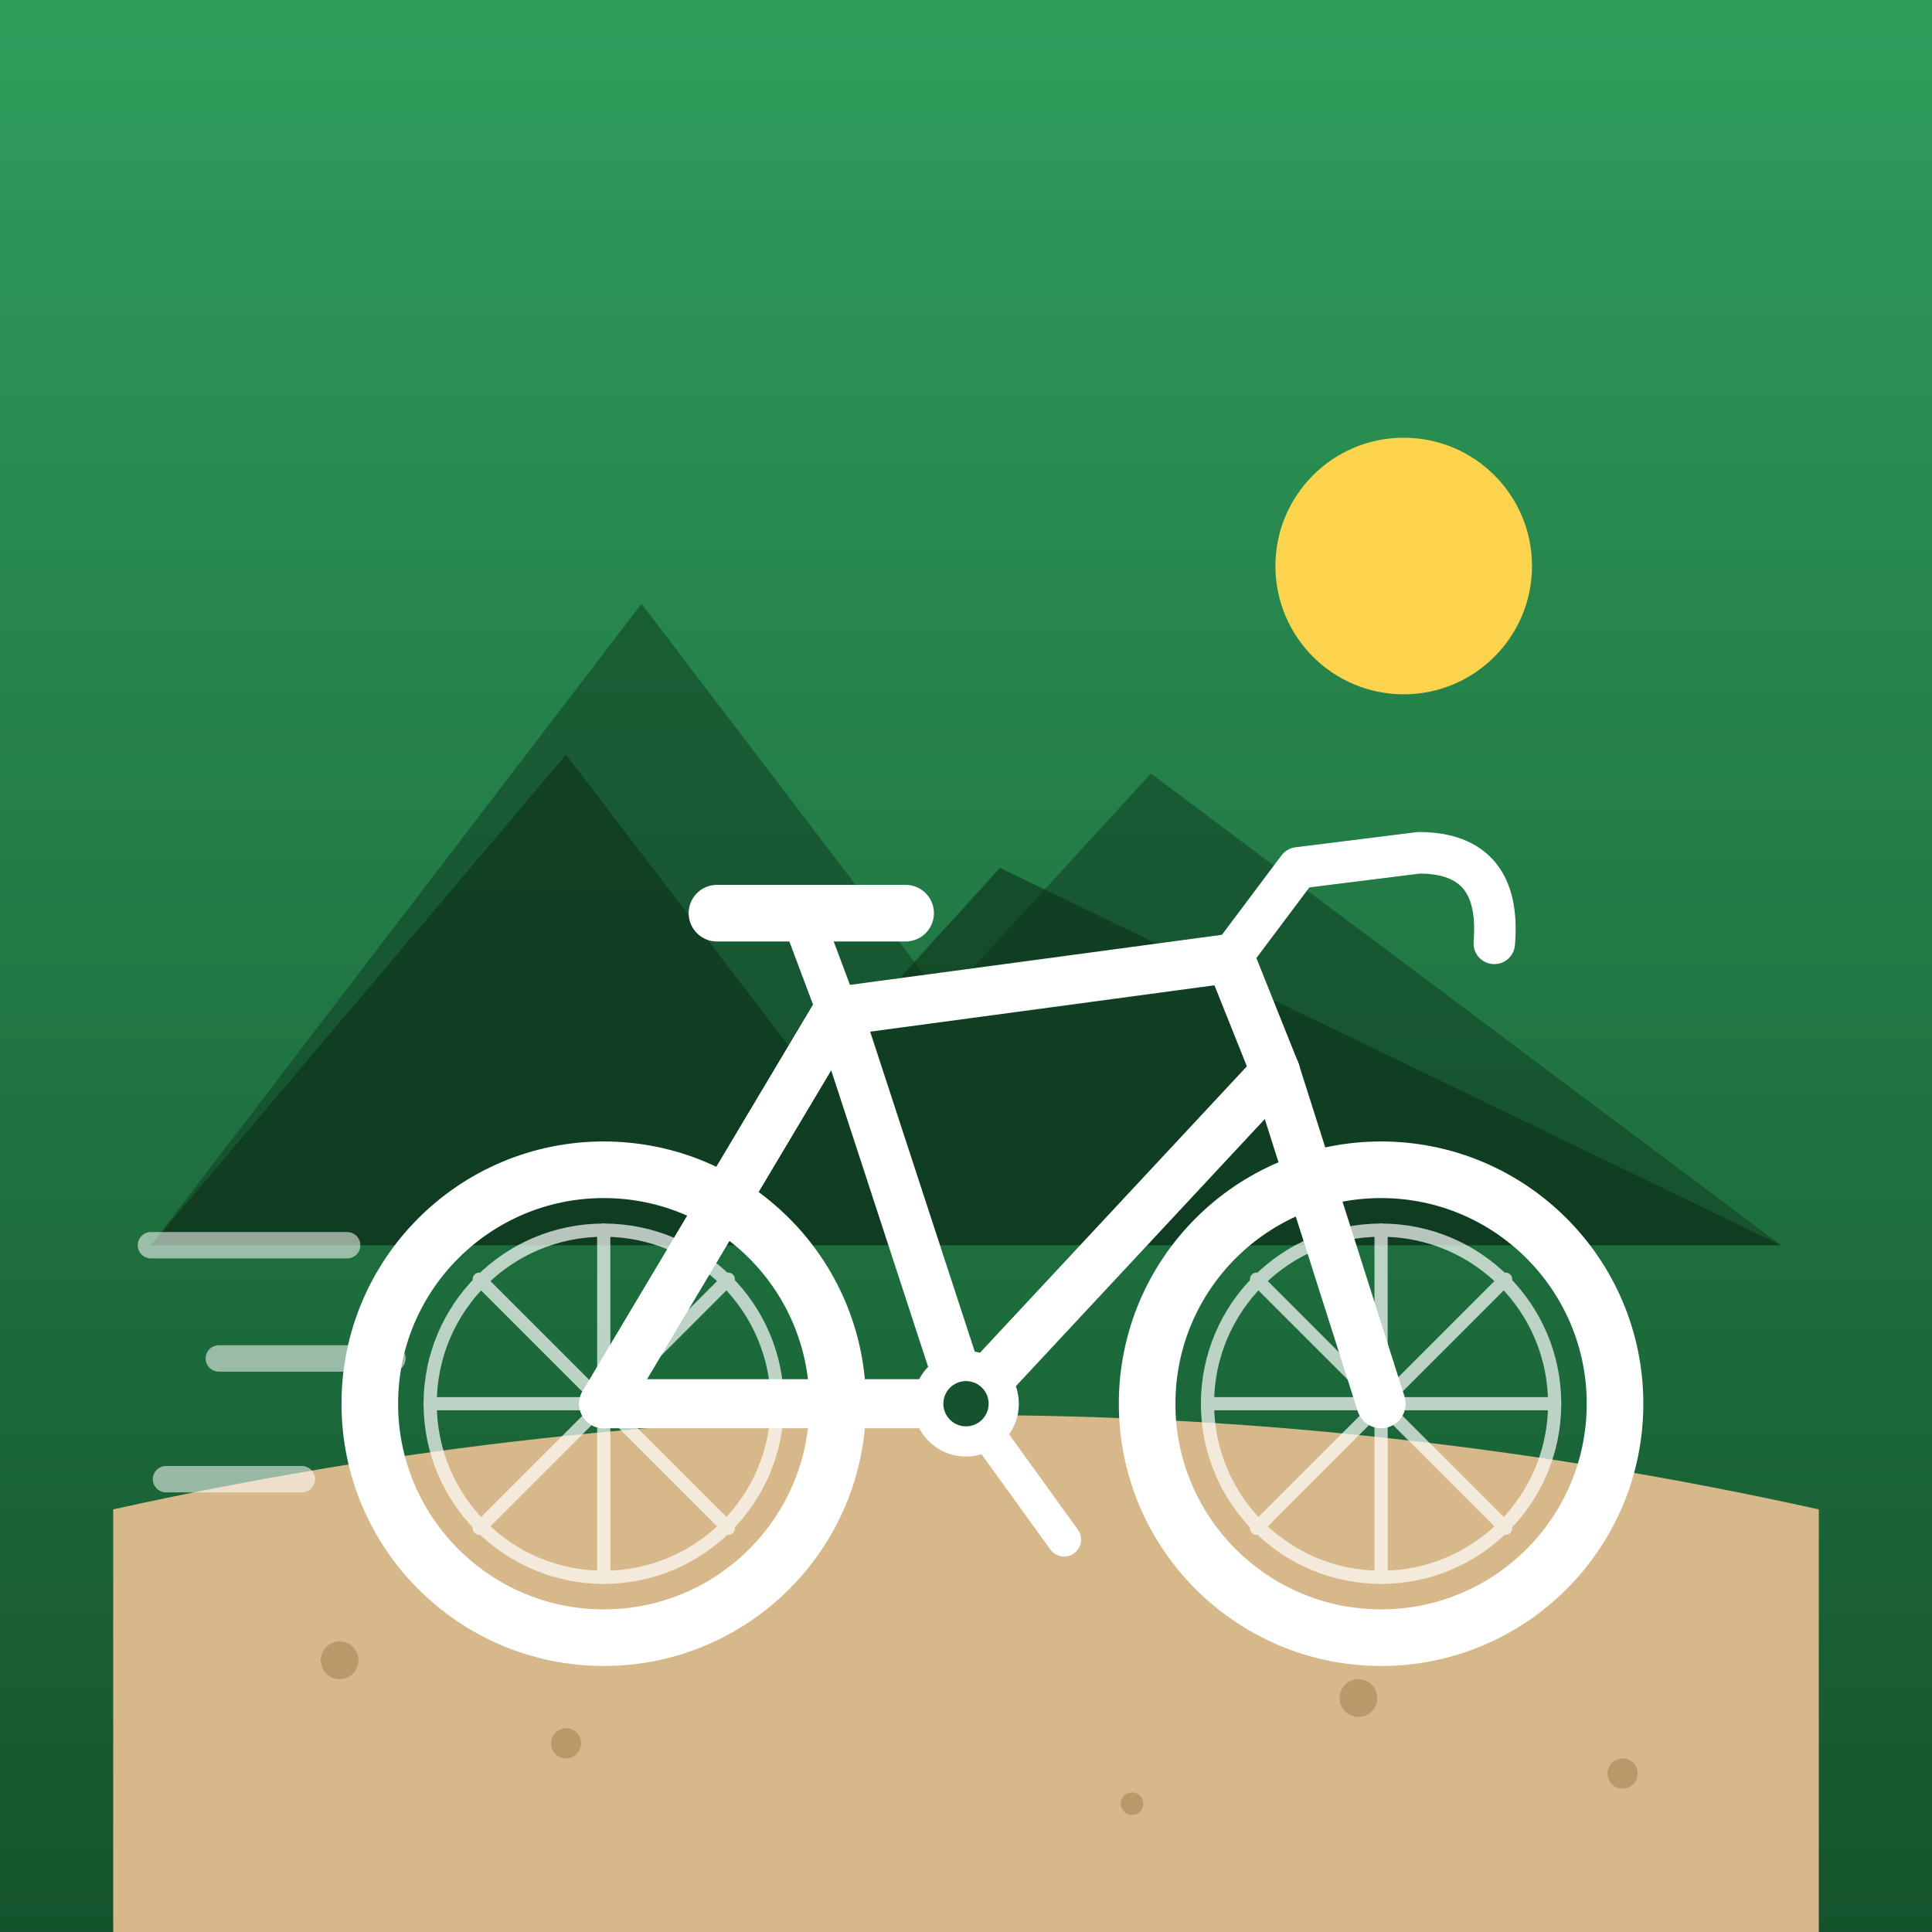
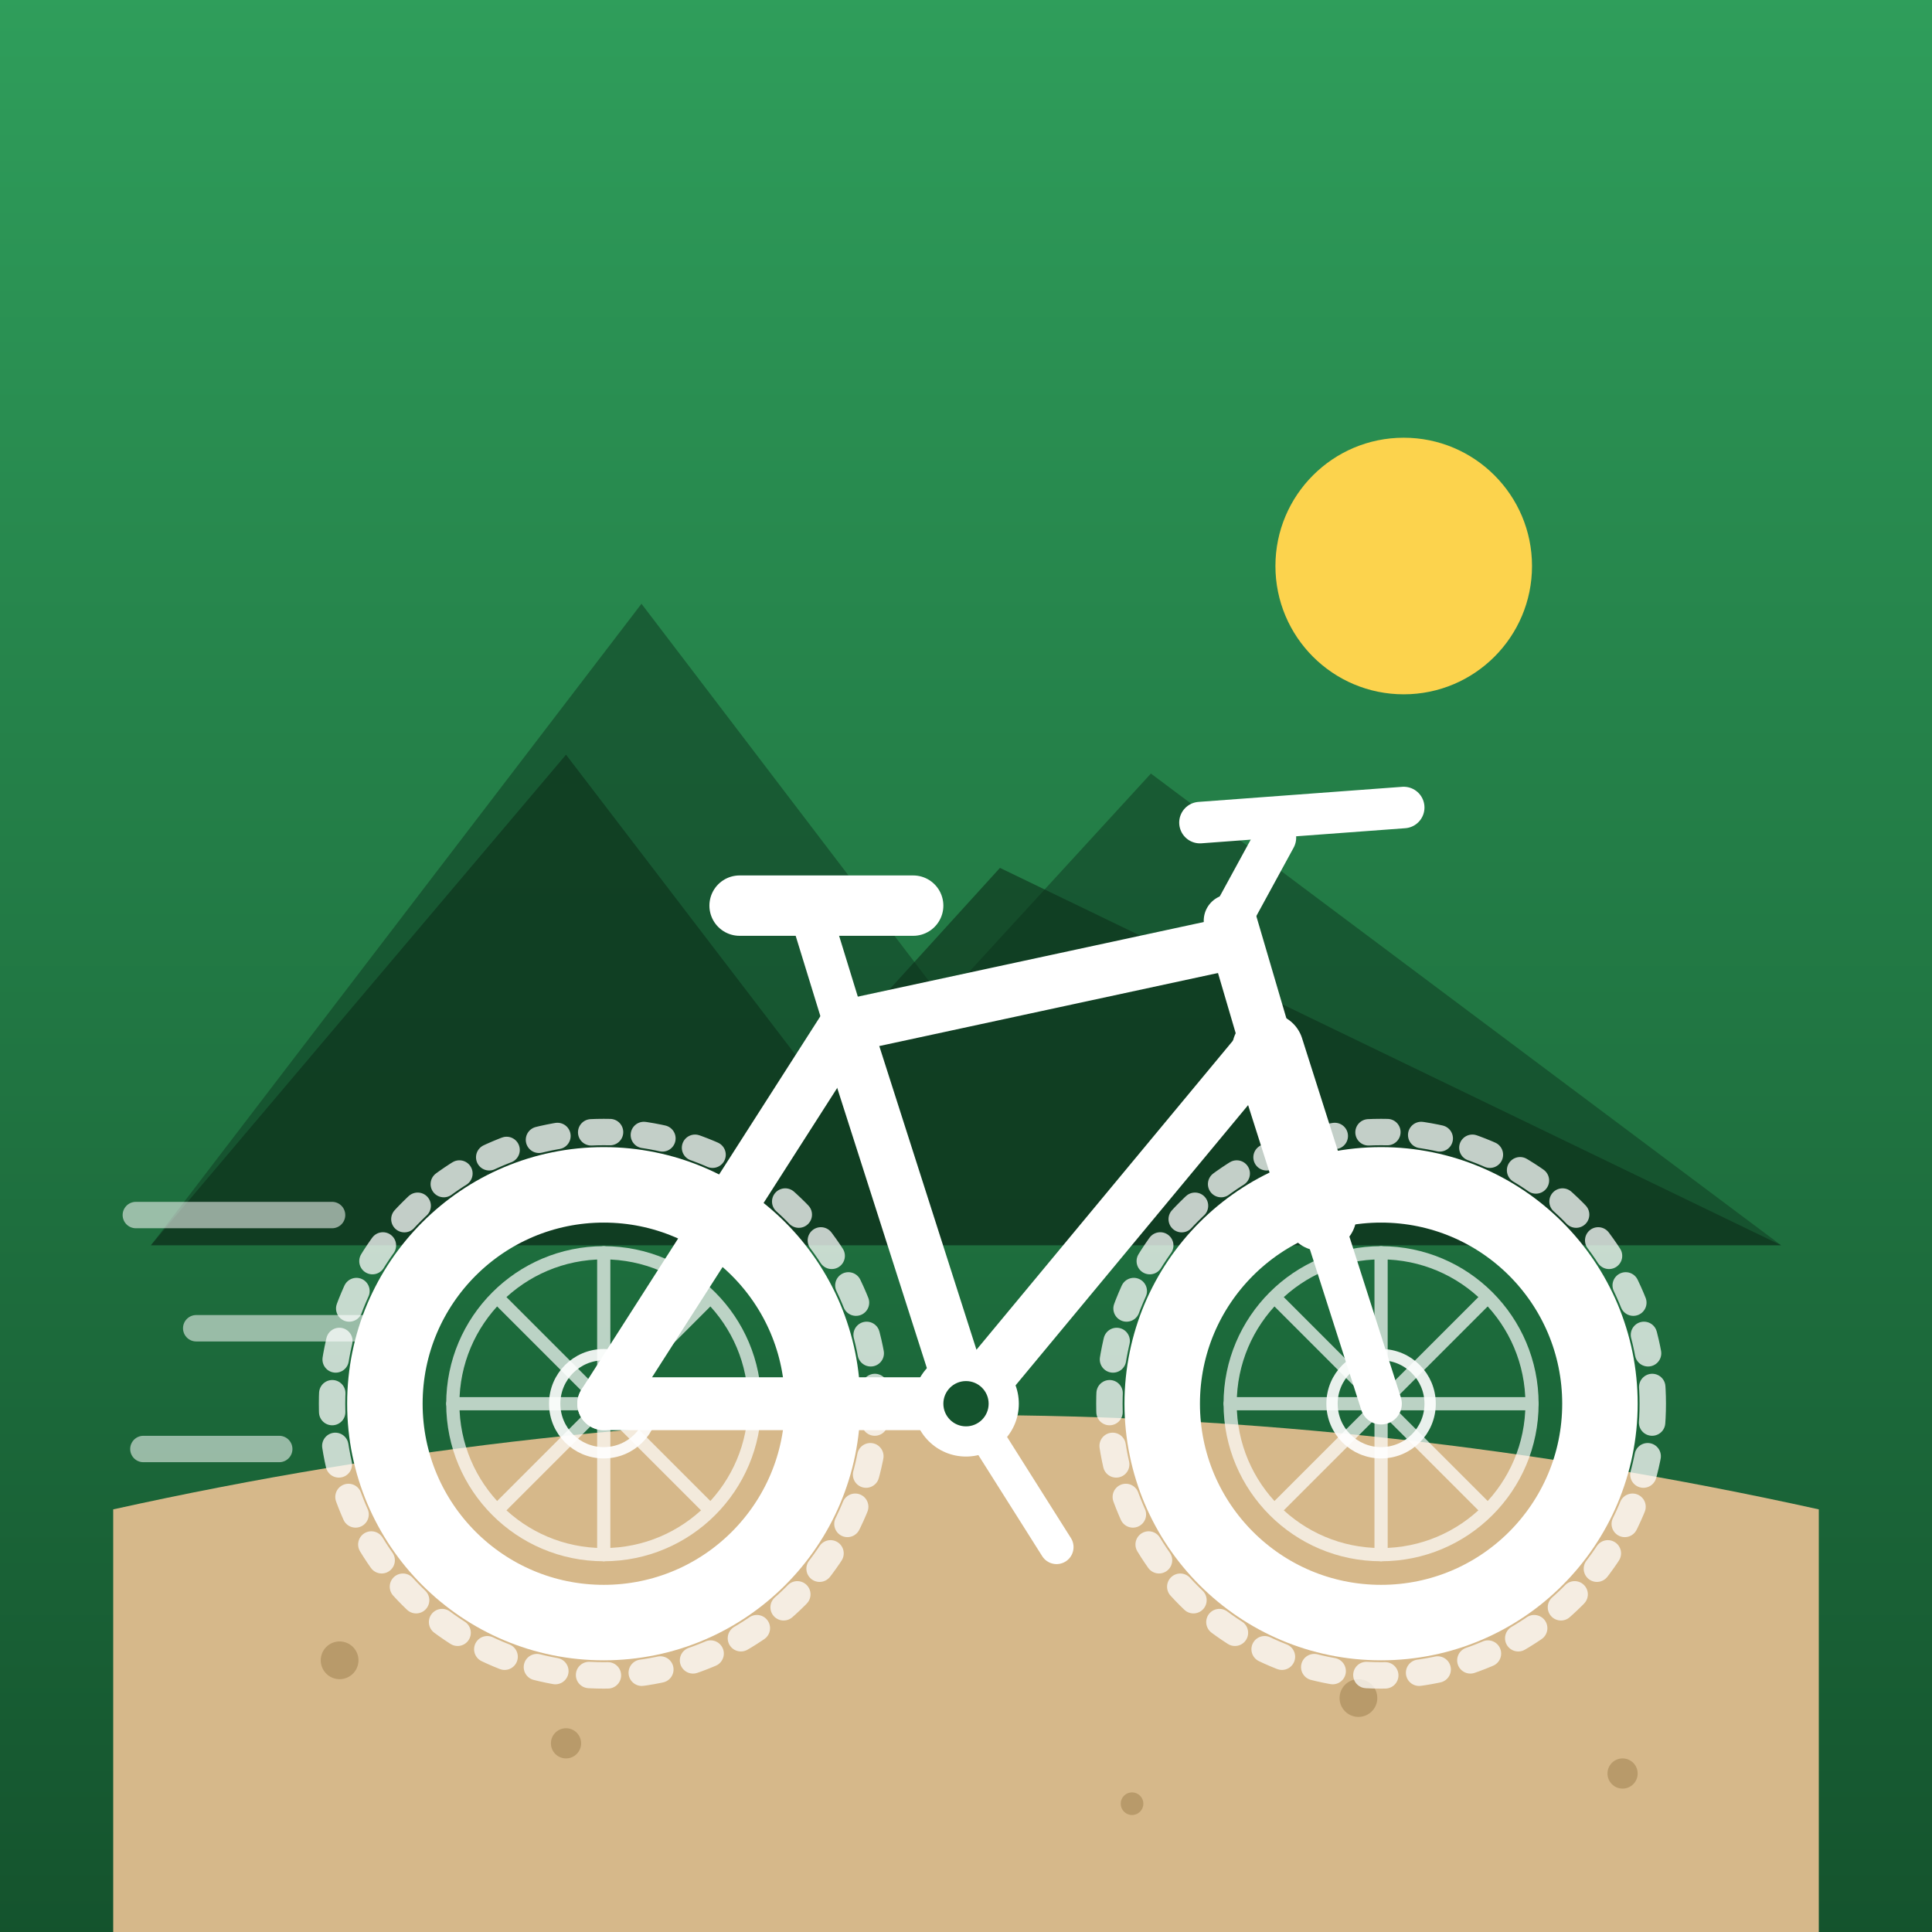
<svg xmlns="http://www.w3.org/2000/svg" viewBox="0 0 512 512">
  <defs>
    <linearGradient id="bg" x1="0" y1="0" x2="0" y2="1">
      <stop offset="0" stop-color="#2f9e5b" />
      <stop offset="1" stop-color="#14532d" />
    </linearGradient>
  </defs>
  <rect width="512" height="512" fill="url(#bg)" />
  <circle cx="372" cy="150" r="34" fill="#fcd34d" />
  <path d="M40 330 L170 160 L250 265 L305 205 L472 330 Z" fill="#0f3d22" opacity=".55" />
  <path d="M40 330 L150 200 L215 285 L265 230 L472 330 Z" fill="#0b2e19" opacity=".6" />
  <path d="M30 400 Q256 350 482 400 L482 512 L30 512 Z" fill="#d6b88a" />
  <g fill="#b89a6a">
    <circle cx="90" cy="440" r="5" />
    <circle cx="150" cy="462" r="4" />
    <circle cx="360" cy="450" r="5" />
    <circle cx="430" cy="470" r="4" />
    <circle cx="300" cy="478" r="3" />
  </g>
  <g stroke="#fff" stroke-width="7" stroke-linecap="round" opacity=".55">
-     <path d="M40 330 H92" />
-     <path d="M58 360 H104" />
-     <path d="M44 392 H80" />
+     <path d="M36 322 H88" />
+     <path d="M52 352 H98" />
+     <path d="M38 384 H74" />
  </g>
  <g fill="none" stroke="#fff" stroke-linecap="round" stroke-linejoin="round">
-     <g stroke-width="15">
-       <circle cx="160" cy="372" r="62" />
-       <circle cx="366" cy="372" r="62" />
+     <g stroke-width="20">
+       <circle cx="160" cy="372" r="58" />
+       <circle cx="366" cy="372" r="58" />
+     </g>
+     <g stroke-width="7" stroke-dasharray="5 9" opacity=".75">
+       <circle cx="160" cy="372" r="72" />
+       <circle cx="366" cy="372" r="72" />
    </g>
    <g stroke-width="3.5" opacity=".7">
-       <circle cx="160" cy="372" r="46" />
-       <circle cx="366" cy="372" r="46" />
-       <path d="M160 326V418M114 372H206M127 339L193 405M193 339L127 405" />
-       <path d="M366 326V418M320 372H412M333 339L399 405M399 339L333 405" />
+       <circle cx="160" cy="372" r="40" />
+       <circle cx="366" cy="372" r="40" />
+       <path d="M160 332V412M120 372H200M132 344L188 400M188 344L132 400" />
+       <path d="M366 332V412M326 372H406M338 344L394 400M394 344L338 400" />
    </g>
-     <g stroke-width="13">
-       <path d="M160 372 L222 268 L326 254" />
-       <path d="M222 268 L256 372 L338 284" />
+     <g stroke-width="3" opacity=".9">
+       <circle cx="160" cy="372" r="13" />
+       <circle cx="366" cy="372" r="13" />
+     </g>
+     <g stroke-width="14">
+       <path d="M160 372 L224 272" />
+       <path d="M224 272 L326 250" />
+       <path d="M224 272 L256 372 L334 278" />
      <path d="M256 372 L160 372" />
-       <path d="M222 268 L160 372" />
-       <path d="M326 254 L338 284" />
-       <path d="M338 284 L366 372" />
+       <path d="M326 244 L336 278" />
    </g>
+     <path d="M336 278 L350 322" stroke-width="19" />
+     <path d="M350 322 L366 372" stroke-width="11" />
    <g stroke-width="11">
-       <path d="M326 254 L344 230 L376 226 Q398 226 396 250" />
-       <path d="M222 268 L213 244" />
+       <path d="M326 244 L338 222" />
+       <path d="M318 218 L372 214" />
+       <path d="M224 272 L216 246" />
    </g>
-     <path d="M190 242 L240 242" stroke-width="15" />
-     <path d="M256 372 L282 408" stroke-width="9" />
+     <path d="M196 240 L242 240" stroke-width="16" />
+     <path d="M256 372 L280 410" stroke-width="9" />
  </g>
  <circle cx="256" cy="372" r="14" fill="#fff" />
  <circle cx="256" cy="372" r="6" fill="#14532d" />
</svg>
